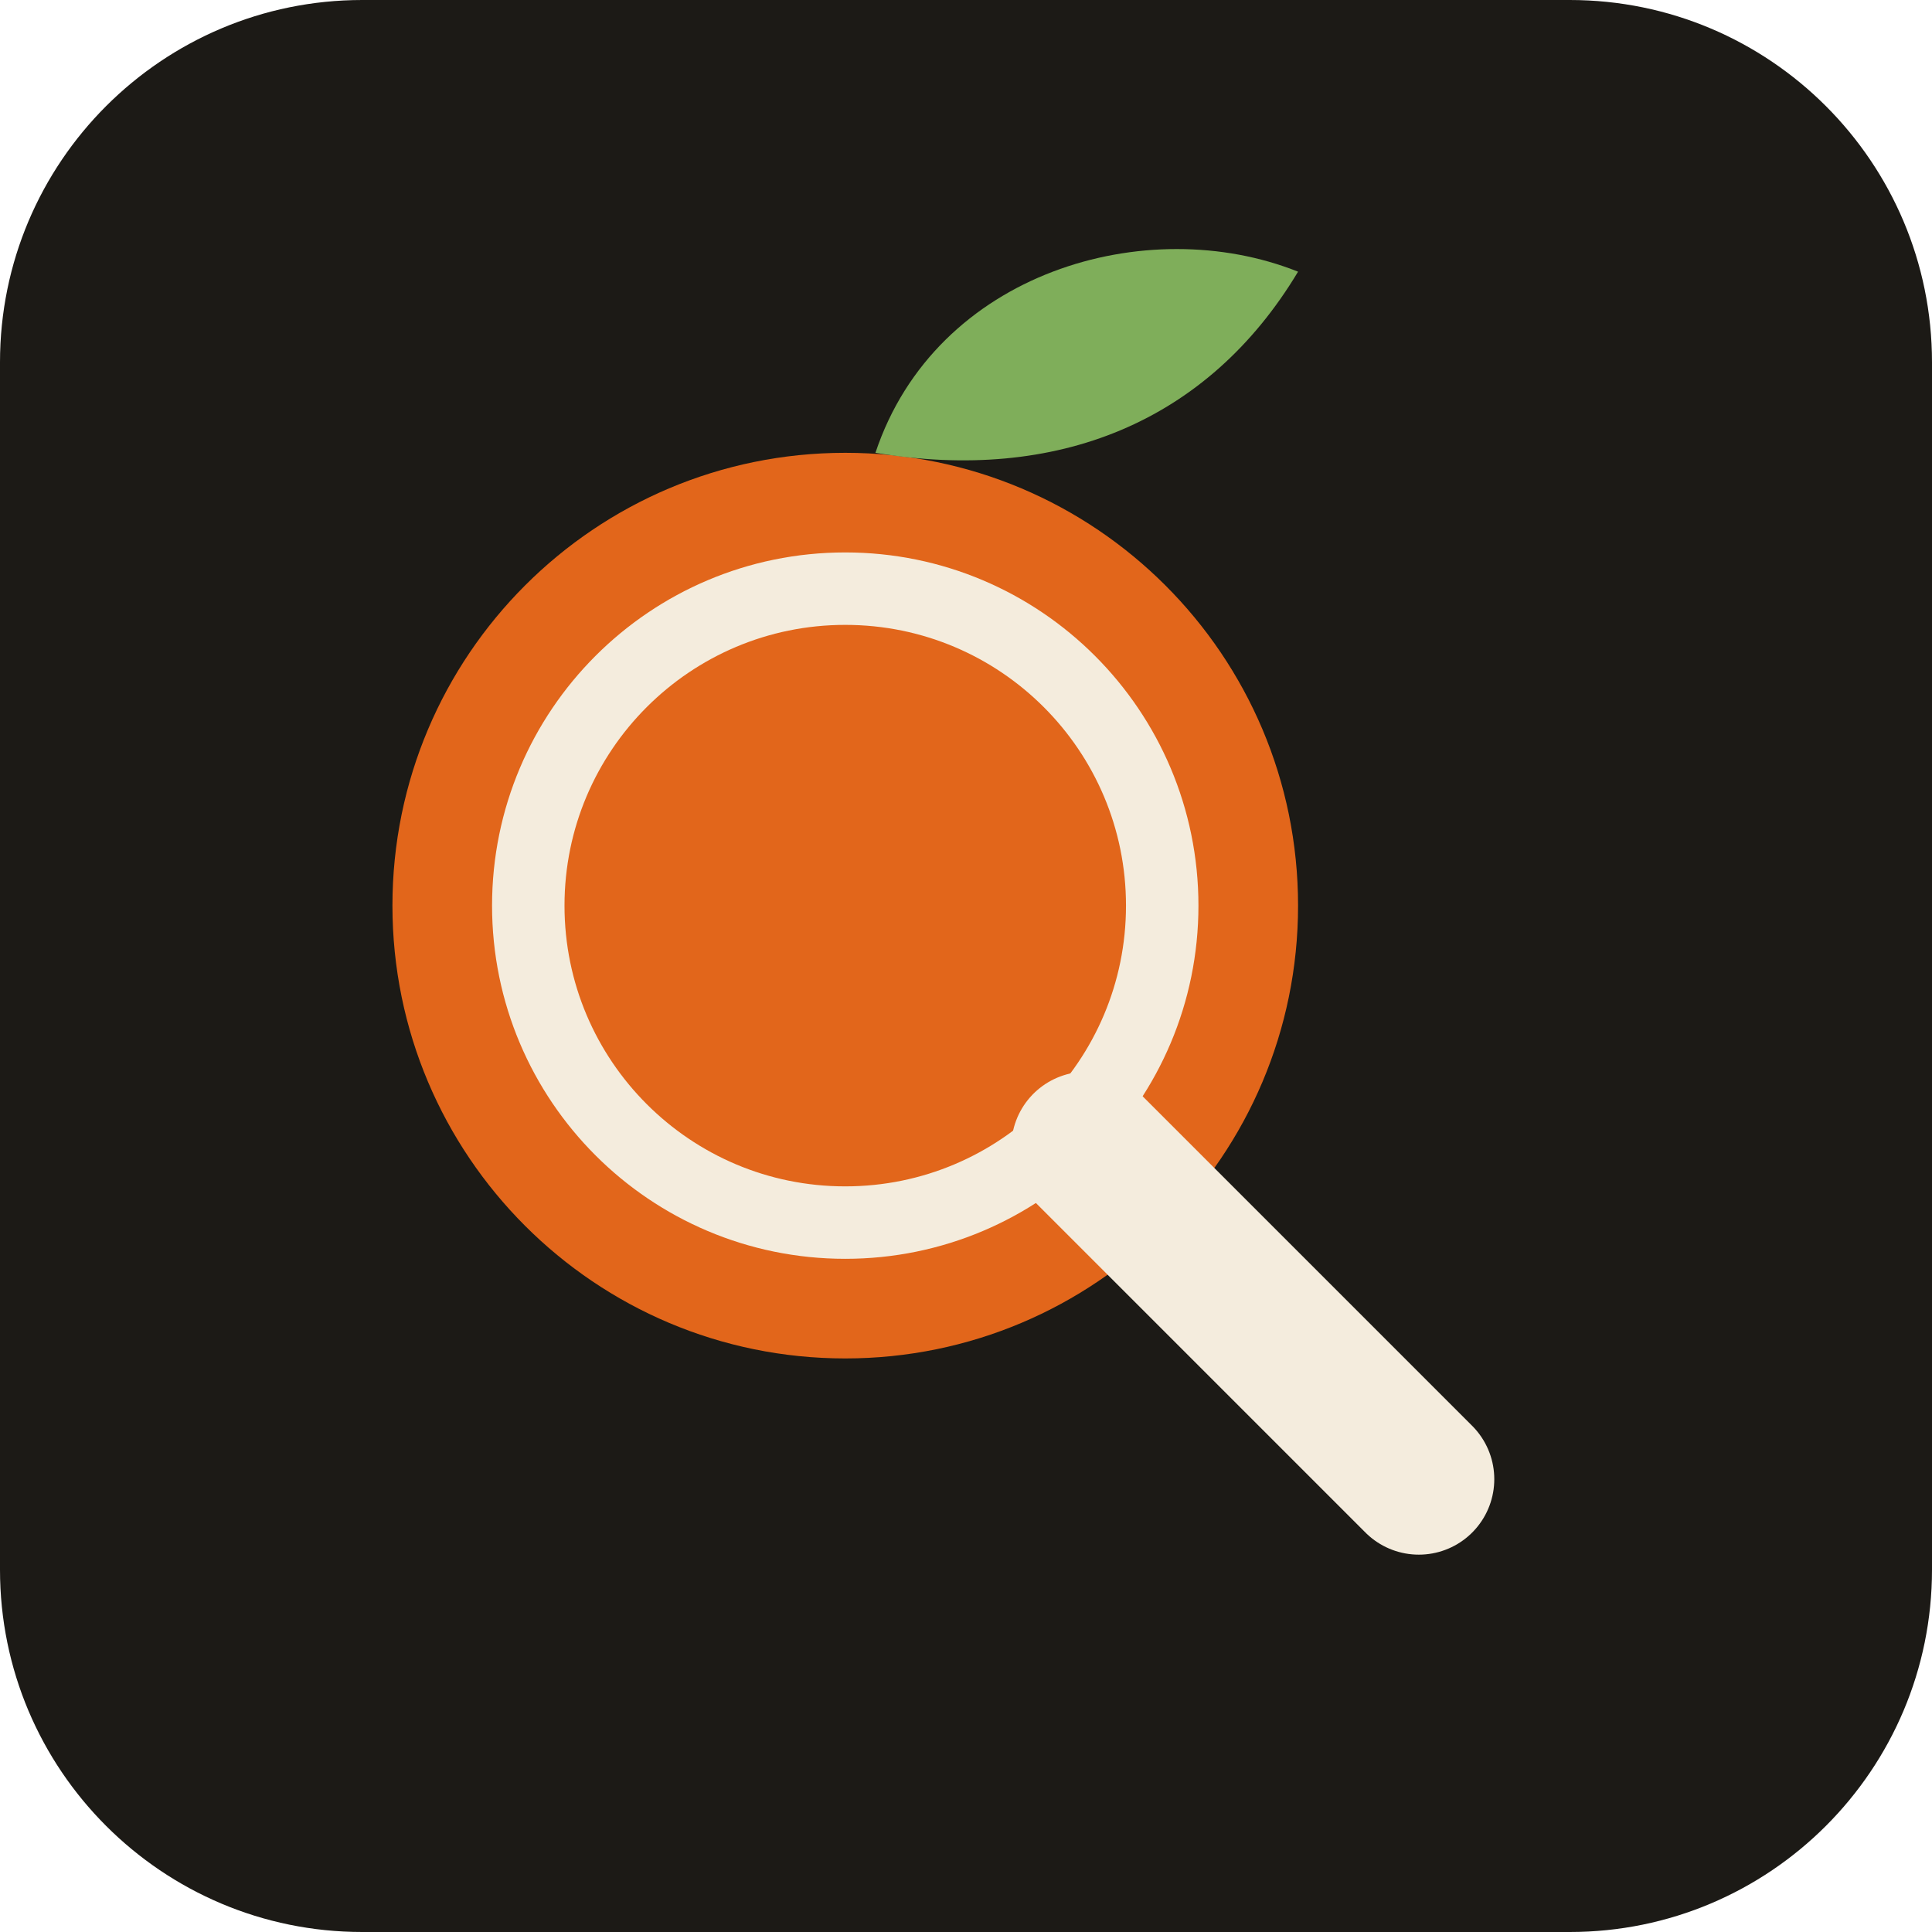
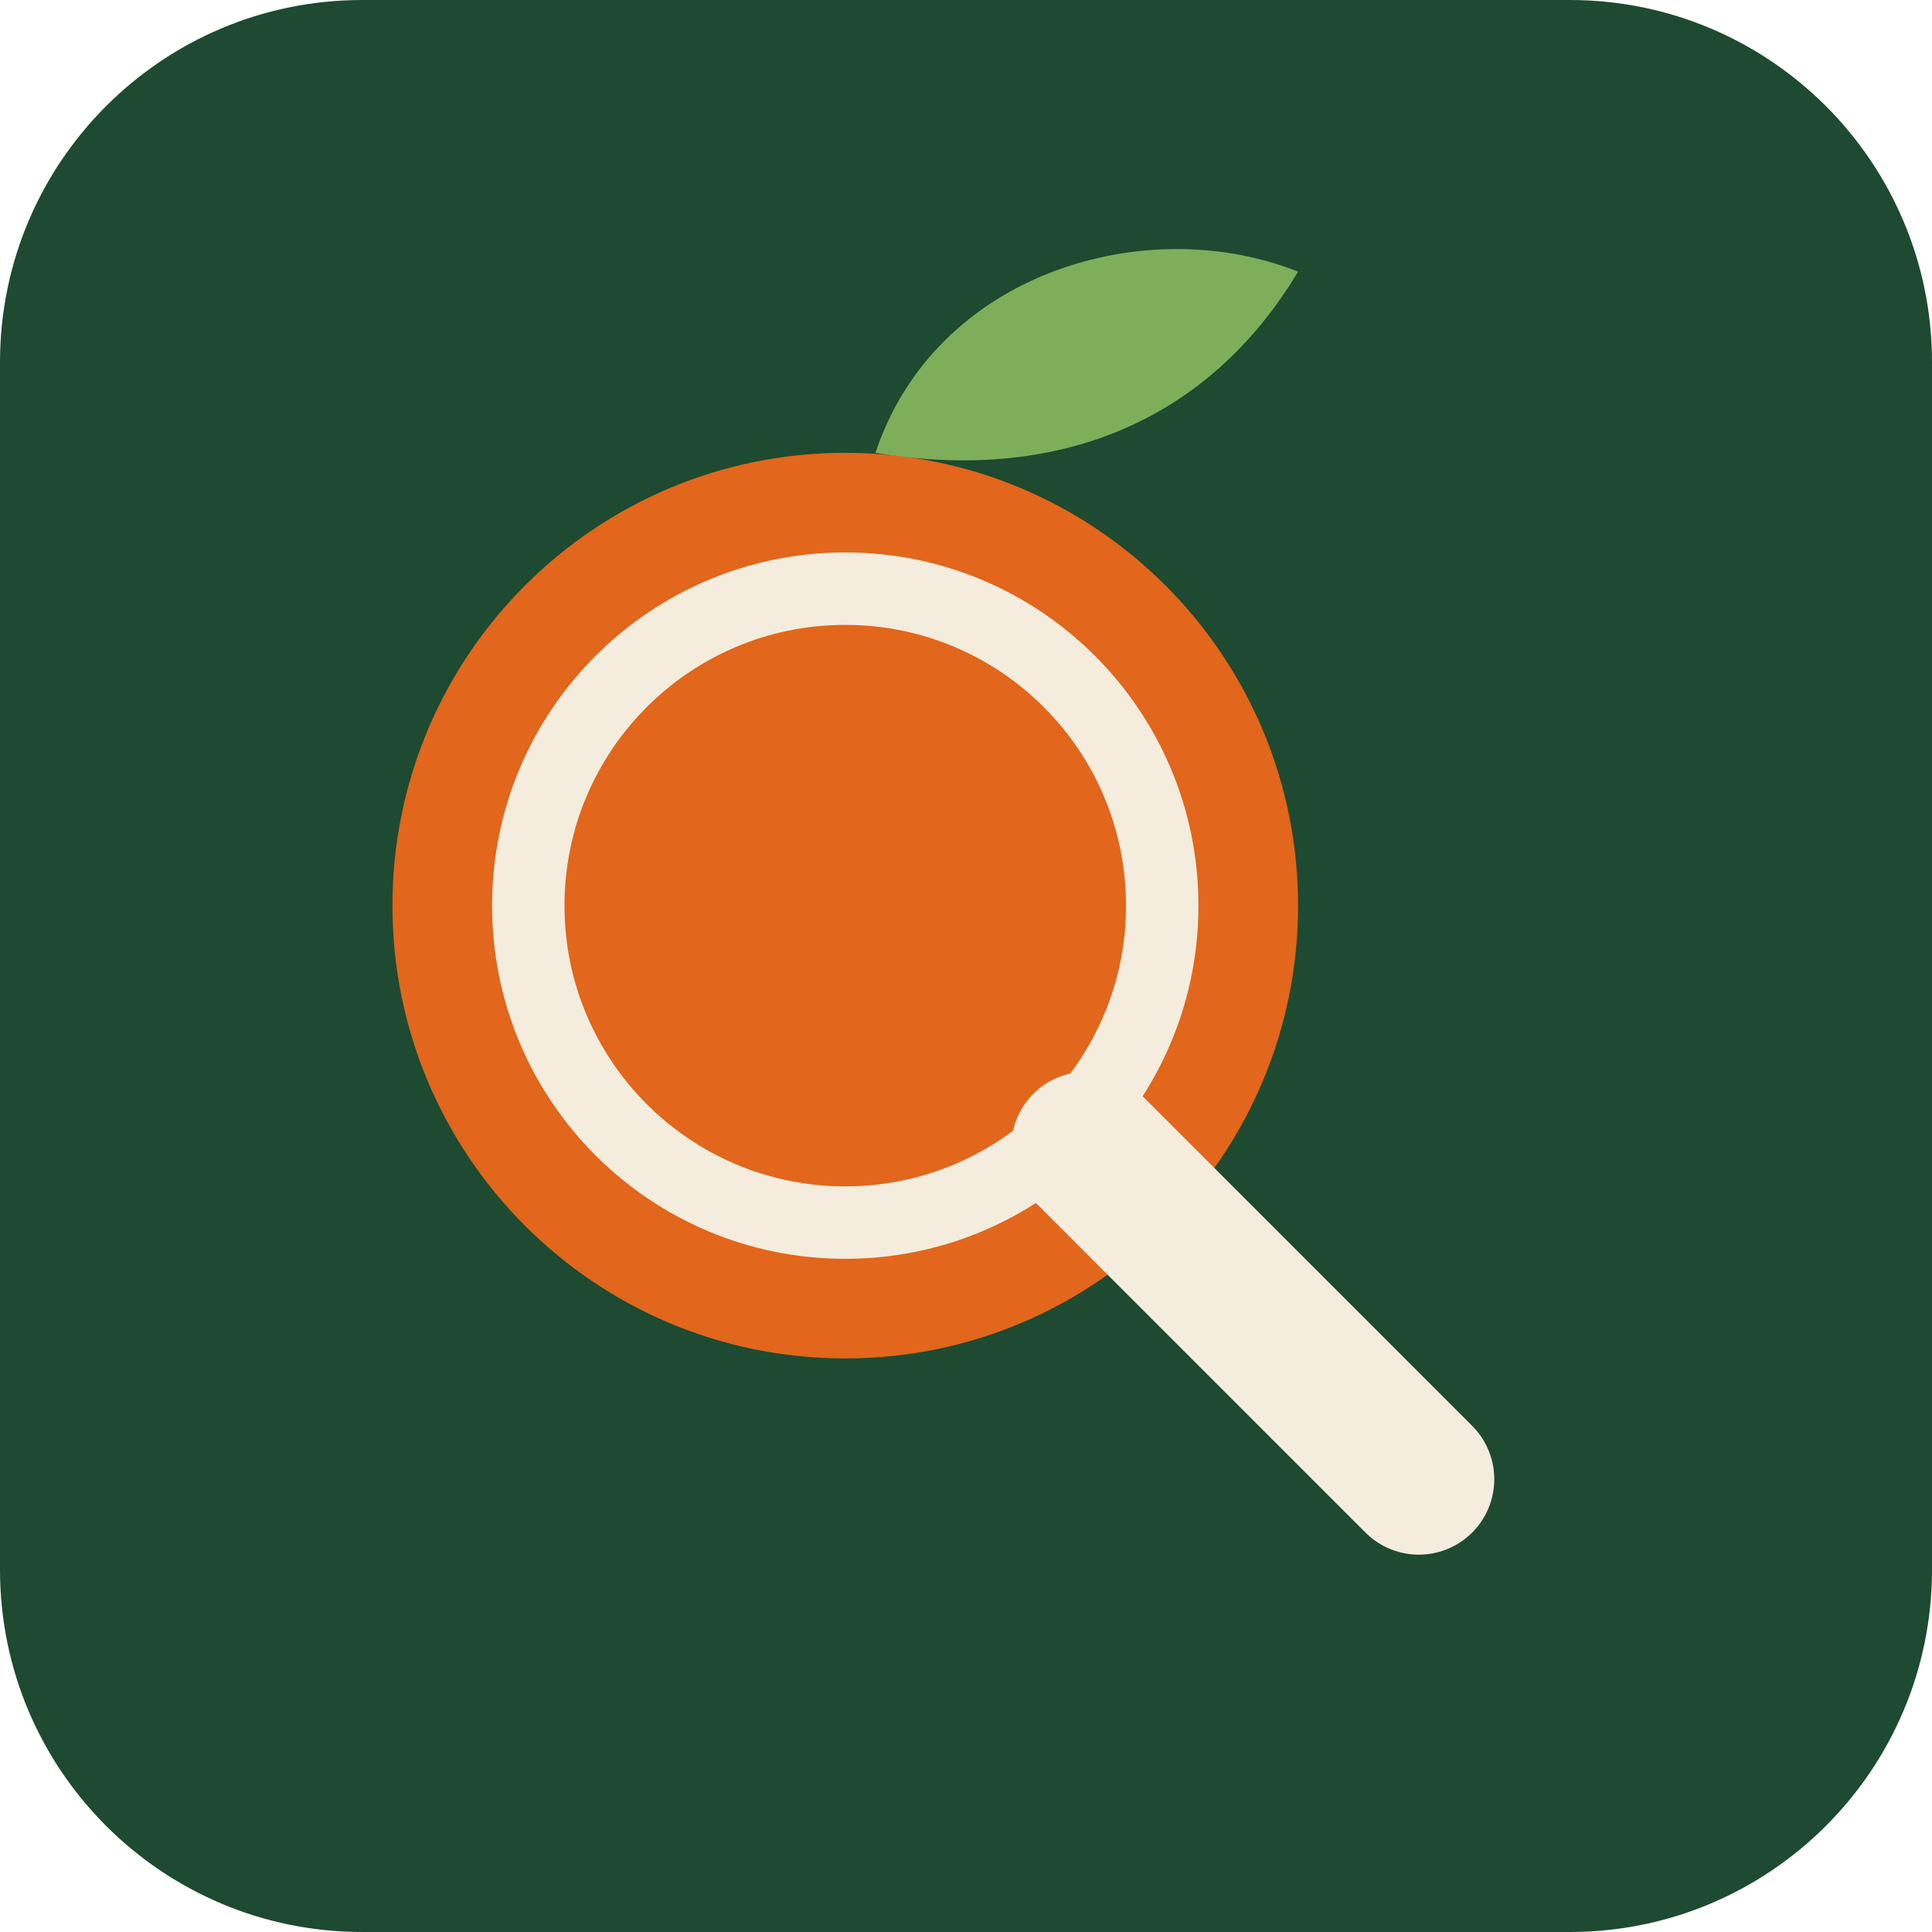
<svg xmlns="http://www.w3.org/2000/svg" viewBox="0 0 64 64">
-   <rect width="64" height="64" rx="12" fill="#1c1a16" />
+   <rect width="64" height="64" rx="12" fill="#1d4a30" />
  <circle cx="28" cy="30" r="15" fill="#e2661b" />
  <circle cx="28" cy="30" r="10.5" fill="none" stroke="#f4ecdd" stroke-width="2.4" />
  <path d="M36 38l11 11" stroke="#f4ecdd" stroke-width="5" stroke-linecap="round" />
  <path d="M29 15c2-6 9-8 14-6-3 5-8 7-14 6z" fill="#7fae5a" />
</svg>
